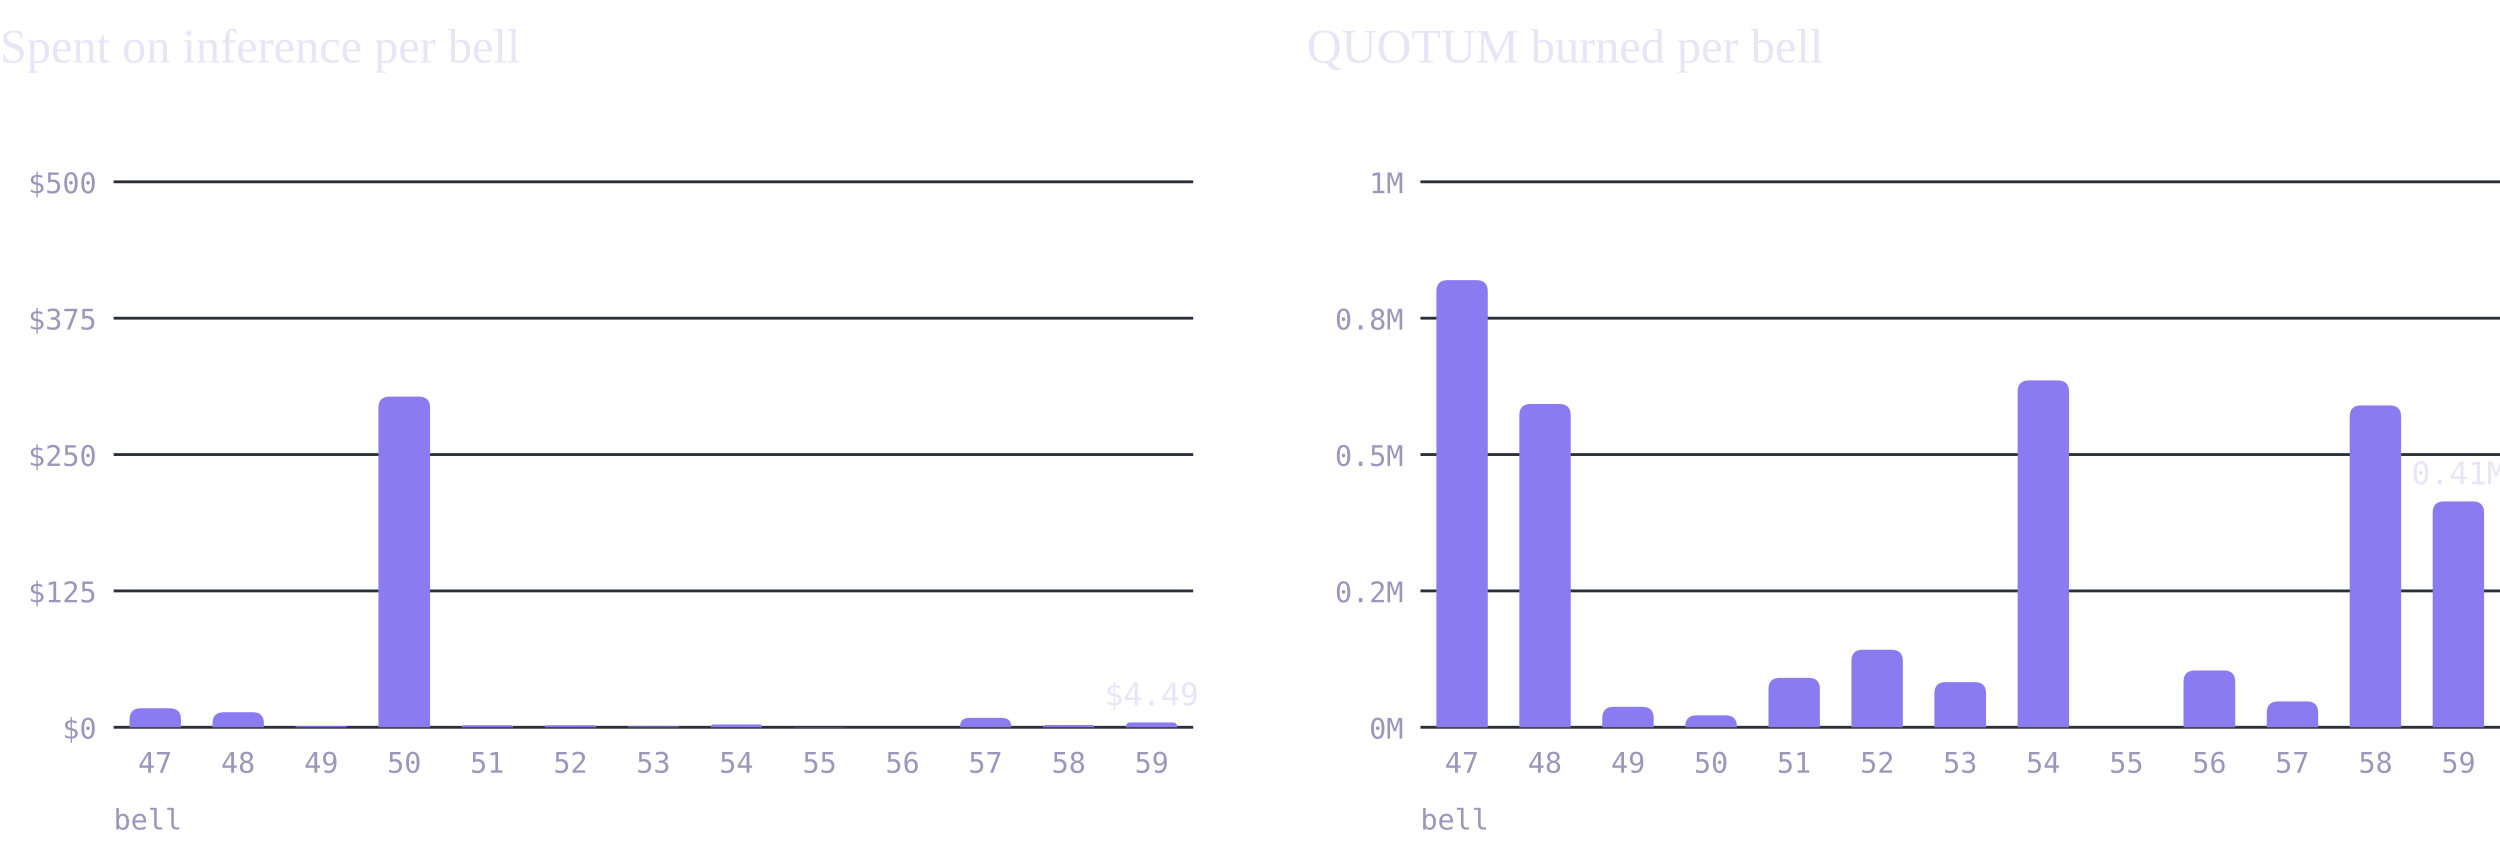
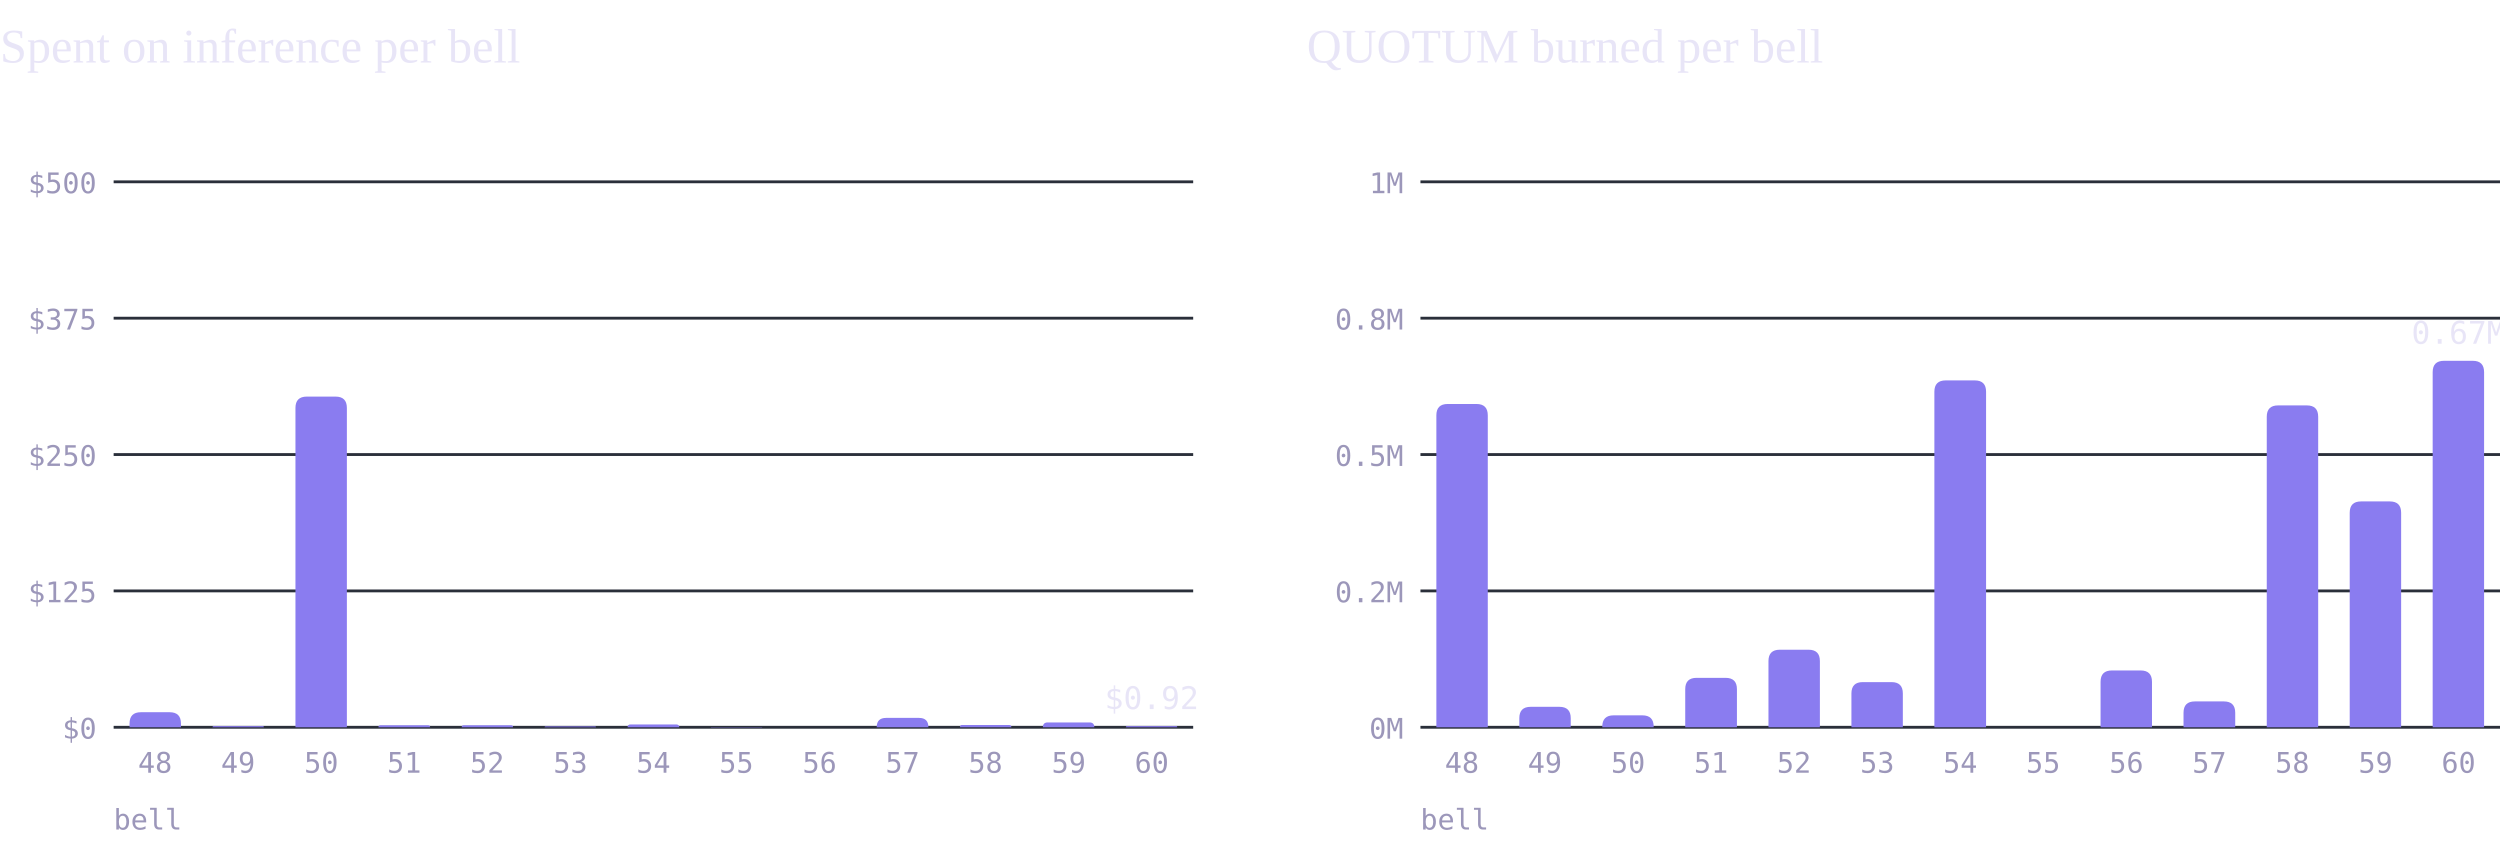
- <svg xmlns="http://www.w3.org/2000/svg" viewBox="0 0 880 300" width="880" height="300" role="img" aria-label="quotum bells 1 to 59: inference spent and QUOTUM burned per bell">
+ <svg xmlns="http://www.w3.org/2000/svg" viewBox="0 0 880 300" width="880" height="300" role="img" aria-label="quotum bells 1 to 60: inference spent and QUOTUM burned per bell">
  <text x="0" y="22" font-family="Georgia,'Times New Roman',serif" font-size="17" fill="#e8e5f7">Spent on inference per bell</text>
  <line x1="40" x2="420" y1="256.0" y2="256.0" stroke="#2a2f3a" stroke-width="1" />
  <text x="34" y="260.0" text-anchor="end" font-family="ui-monospace,SFMono-Regular,Menlo,monospace" font-size="10" fill="#9c97ba">$0</text>
  <line x1="40" x2="420" y1="208.0" y2="208.0" stroke="#2a2f3a" stroke-width="1" />
  <text x="34" y="212.0" text-anchor="end" font-family="ui-monospace,SFMono-Regular,Menlo,monospace" font-size="10" fill="#9c97ba">$125</text>
  <line x1="40" x2="420" y1="160.0" y2="160.0" stroke="#2a2f3a" stroke-width="1" />
  <text x="34" y="164.0" text-anchor="end" font-family="ui-monospace,SFMono-Regular,Menlo,monospace" font-size="10" fill="#9c97ba">$250</text>
  <line x1="40" x2="420" y1="112.0" y2="112.0" stroke="#2a2f3a" stroke-width="1" />
  <text x="34" y="116.0" text-anchor="end" font-family="ui-monospace,SFMono-Regular,Menlo,monospace" font-size="10" fill="#9c97ba">$375</text>
  <line x1="40" x2="420" y1="64.0" y2="64.0" stroke="#2a2f3a" stroke-width="1" />
  <text x="34" y="68.0" text-anchor="end" font-family="ui-monospace,SFMono-Regular,Menlo,monospace" font-size="10" fill="#9c97ba">$500</text>
-   <path d="M45.6,256.0 V253.3 Q45.6,249.3 49.6,249.3 H59.7 Q63.7,249.3 63.7,253.3 V256.0 Z" fill="#8a7cf0" />
-   <text x="54.6" y="272" text-anchor="middle" font-family="ui-monospace,SFMono-Regular,Menlo,monospace" font-size="10" fill="#9c97ba">47</text>
-   <path d="M74.8,256.0 V254.7 Q74.8,250.7 78.8,250.7 H88.9 Q92.9,250.7 92.9,254.7 V256.0 Z" fill="#8a7cf0" />
-   <text x="83.8" y="272" text-anchor="middle" font-family="ui-monospace,SFMono-Regular,Menlo,monospace" font-size="10" fill="#9c97ba">48</text>
-   <path d="M104.0,256.0 V256.0 Q104.0,255.6 104.4,255.6 H121.8 Q122.1,255.6 122.1,256.0 V256.0 Z" fill="#8a7cf0" />
-   <text x="113.1" y="272" text-anchor="middle" font-family="ui-monospace,SFMono-Regular,Menlo,monospace" font-size="10" fill="#9c97ba">49</text>
-   <path d="M133.2,256.0 V143.6 Q133.2,139.6 137.2,139.6 H147.4 Q151.4,139.6 151.4,143.6 V256.0 Z" fill="#8a7cf0" />
-   <text x="142.3" y="272" text-anchor="middle" font-family="ui-monospace,SFMono-Regular,Menlo,monospace" font-size="10" fill="#9c97ba">50</text>
+   <path d="M45.6,256.0 V254.7 Q45.6,250.7 49.6,250.7 H59.7 Q63.7,250.7 63.7,254.7 V256.0 Z" fill="#8a7cf0" />
+   <text x="54.6" y="272" text-anchor="middle" font-family="ui-monospace,SFMono-Regular,Menlo,monospace" font-size="10" fill="#9c97ba">48</text>
+   <path d="M74.8,256.0 V256.0 Q74.8,255.6 75.2,255.6 H92.5 Q92.9,255.6 92.9,256.0 V256.0 Z" fill="#8a7cf0" />
+   <text x="83.8" y="272" text-anchor="middle" font-family="ui-monospace,SFMono-Regular,Menlo,monospace" font-size="10" fill="#9c97ba">49</text>
+   <path d="M104.0,256.0 V143.6 Q104.0,139.6 108.0,139.6 H118.1 Q122.1,139.6 122.1,143.6 V256.0 Z" fill="#8a7cf0" />
+   <text x="113.1" y="272" text-anchor="middle" font-family="ui-monospace,SFMono-Regular,Menlo,monospace" font-size="10" fill="#9c97ba">50</text>
+   <path d="M133.2,256.0 V256.0 Q133.2,255.3 133.9,255.3 H150.7 Q151.4,255.3 151.4,256.0 V256.0 Z" fill="#8a7cf0" />
+   <text x="142.3" y="272" text-anchor="middle" font-family="ui-monospace,SFMono-Regular,Menlo,monospace" font-size="10" fill="#9c97ba">51</text>
  <path d="M162.5,256.0 V256.0 Q162.5,255.3 163.2,255.3 H179.9 Q180.6,255.3 180.6,256.0 V256.0 Z" fill="#8a7cf0" />
-   <text x="171.5" y="272" text-anchor="middle" font-family="ui-monospace,SFMono-Regular,Menlo,monospace" font-size="10" fill="#9c97ba">51</text>
-   <path d="M191.7,256.0 V256.0 Q191.7,255.3 192.4,255.3 H209.1 Q209.8,255.3 209.8,256.0 V256.0 Z" fill="#8a7cf0" />
-   <text x="200.8" y="272" text-anchor="middle" font-family="ui-monospace,SFMono-Regular,Menlo,monospace" font-size="10" fill="#9c97ba">52</text>
-   <path d="M220.9,256.0 V256.0 Q220.9,255.7 221.3,255.7 H238.7 Q239.1,255.7 239.1,256.0 V256.0 Z" fill="#8a7cf0" />
-   <text x="230.0" y="272" text-anchor="middle" font-family="ui-monospace,SFMono-Regular,Menlo,monospace" font-size="10" fill="#9c97ba">53</text>
-   <path d="M250.2,256.0 V256.0 Q250.2,255.0 251.2,255.0 H267.3 Q268.3,255.0 268.3,256.0 V256.0 Z" fill="#8a7cf0" />
-   <text x="259.2" y="272" text-anchor="middle" font-family="ui-monospace,SFMono-Regular,Menlo,monospace" font-size="10" fill="#9c97ba">54</text>
-   <path d="M279.4,256.0 V256.0 Q279.4,255.9 279.5,255.9 H297.4 Q297.5,255.9 297.5,256.0 V256.0 Z" fill="#8a7cf0" />
-   <text x="288.5" y="272" text-anchor="middle" font-family="ui-monospace,SFMono-Regular,Menlo,monospace" font-size="10" fill="#9c97ba">55</text>
-   <path d="M308.6,256.0 V256.0 Q308.6,256.0 308.7,256.0 H326.7 Q326.8,256.0 326.8,256.0 V256.0 Z" fill="#8a7cf0" />
-   <text x="317.7" y="272" text-anchor="middle" font-family="ui-monospace,SFMono-Regular,Menlo,monospace" font-size="10" fill="#9c97ba">56</text>
-   <path d="M337.9,256.0 V256.0 Q337.9,252.7 341.1,252.7 H352.7 Q356.0,252.7 356.0,256.0 V256.0 Z" fill="#8a7cf0" />
-   <text x="346.9" y="272" text-anchor="middle" font-family="ui-monospace,SFMono-Regular,Menlo,monospace" font-size="10" fill="#9c97ba">57</text>
-   <path d="M367.1,256.0 V256.0 Q367.1,255.2 367.9,255.2 H384.4 Q385.2,255.2 385.2,256.0 V256.0 Z" fill="#8a7cf0" />
-   <text x="376.2" y="272" text-anchor="middle" font-family="ui-monospace,SFMono-Regular,Menlo,monospace" font-size="10" fill="#9c97ba">58</text>
-   <path d="M396.3,256.0 V256.0 Q396.3,254.3 398.0,254.3 H412.7 Q414.4,254.3 414.4,256.0 V256.0 Z" fill="#8a7cf0" />
-   <text x="405.4" y="272" text-anchor="middle" font-family="ui-monospace,SFMono-Regular,Menlo,monospace" font-size="10" fill="#9c97ba">59</text>
-   <text x="405.4" y="248.3" text-anchor="middle" font-family="ui-monospace,SFMono-Regular,Menlo,monospace" font-size="11" fill="#e8e5f7">$4.49</text>
+   <text x="171.5" y="272" text-anchor="middle" font-family="ui-monospace,SFMono-Regular,Menlo,monospace" font-size="10" fill="#9c97ba">52</text>
+   <path d="M191.7,256.0 V256.0 Q191.7,255.7 192.0,255.7 H209.5 Q209.8,255.7 209.8,256.0 V256.0 Z" fill="#8a7cf0" />
+   <text x="200.8" y="272" text-anchor="middle" font-family="ui-monospace,SFMono-Regular,Menlo,monospace" font-size="10" fill="#9c97ba">53</text>
+   <path d="M220.9,256.0 V256.0 Q220.9,255.0 222.0,255.0 H238.0 Q239.1,255.0 239.1,256.0 V256.0 Z" fill="#8a7cf0" />
+   <text x="230.0" y="272" text-anchor="middle" font-family="ui-monospace,SFMono-Regular,Menlo,monospace" font-size="10" fill="#9c97ba">54</text>
+   <path d="M250.2,256.0 V256.0 Q250.2,255.9 250.3,255.9 H268.2 Q268.3,255.9 268.3,256.0 V256.0 Z" fill="#8a7cf0" />
+   <text x="259.2" y="272" text-anchor="middle" font-family="ui-monospace,SFMono-Regular,Menlo,monospace" font-size="10" fill="#9c97ba">55</text>
+   <path d="M279.4,256.0 V256.0 Q279.4,256.0 279.4,256.0 H297.5 Q297.5,256.0 297.5,256.0 V256.0 Z" fill="#8a7cf0" />
+   <text x="288.5" y="272" text-anchor="middle" font-family="ui-monospace,SFMono-Regular,Menlo,monospace" font-size="10" fill="#9c97ba">56</text>
+   <path d="M308.6,256.0 V256.0 Q308.6,252.7 311.9,252.7 H323.5 Q326.8,252.7 326.8,256.0 V256.0 Z" fill="#8a7cf0" />
+   <text x="317.7" y="272" text-anchor="middle" font-family="ui-monospace,SFMono-Regular,Menlo,monospace" font-size="10" fill="#9c97ba">57</text>
+   <path d="M337.9,256.0 V256.0 Q337.9,255.2 338.6,255.2 H355.2 Q356.0,255.2 356.0,256.0 V256.0 Z" fill="#8a7cf0" />
+   <text x="346.9" y="272" text-anchor="middle" font-family="ui-monospace,SFMono-Regular,Menlo,monospace" font-size="10" fill="#9c97ba">58</text>
+   <path d="M367.1,256.0 V256.0 Q367.1,254.3 368.8,254.3 H383.5 Q385.2,254.3 385.2,256.0 V256.0 Z" fill="#8a7cf0" />
+   <text x="376.2" y="272" text-anchor="middle" font-family="ui-monospace,SFMono-Regular,Menlo,monospace" font-size="10" fill="#9c97ba">59</text>
+   <path d="M396.3,256.0 V256.0 Q396.3,255.6 396.7,255.6 H414.1 Q414.4,255.6 414.4,256.0 V256.0 Z" fill="#8a7cf0" />
+   <text x="405.4" y="272" text-anchor="middle" font-family="ui-monospace,SFMono-Regular,Menlo,monospace" font-size="10" fill="#9c97ba">60</text>
+   <text x="405.4" y="249.6" text-anchor="middle" font-family="ui-monospace,SFMono-Regular,Menlo,monospace" font-size="11" fill="#e8e5f7">$0.92</text>
  <text x="40" y="292" font-family="ui-monospace,SFMono-Regular,Menlo,monospace" font-size="10" fill="#9c97ba">bell</text>
  <text x="460" y="22" font-family="Georgia,'Times New Roman',serif" font-size="17" fill="#e8e5f7">QUOTUM burned per bell</text>
  <line x1="500" x2="880" y1="256.0" y2="256.0" stroke="#2a2f3a" stroke-width="1" />
  <text x="494" y="260.0" text-anchor="end" font-family="ui-monospace,SFMono-Regular,Menlo,monospace" font-size="10" fill="#9c97ba">0M</text>
  <line x1="500" x2="880" y1="208.0" y2="208.0" stroke="#2a2f3a" stroke-width="1" />
  <text x="494" y="212.0" text-anchor="end" font-family="ui-monospace,SFMono-Regular,Menlo,monospace" font-size="10" fill="#9c97ba">0.2M</text>
  <line x1="500" x2="880" y1="160.0" y2="160.0" stroke="#2a2f3a" stroke-width="1" />
  <text x="494" y="164.0" text-anchor="end" font-family="ui-monospace,SFMono-Regular,Menlo,monospace" font-size="10" fill="#9c97ba">0.5M</text>
  <line x1="500" x2="880" y1="112.0" y2="112.0" stroke="#2a2f3a" stroke-width="1" />
  <text x="494" y="116.0" text-anchor="end" font-family="ui-monospace,SFMono-Regular,Menlo,monospace" font-size="10" fill="#9c97ba">0.8M</text>
  <line x1="500" x2="880" y1="64.0" y2="64.0" stroke="#2a2f3a" stroke-width="1" />
  <text x="494" y="68.0" text-anchor="end" font-family="ui-monospace,SFMono-Regular,Menlo,monospace" font-size="10" fill="#9c97ba">1M</text>
-   <path d="M505.6,256.0 V102.6 Q505.6,98.6 509.6,98.6 H519.7 Q523.7,98.6 523.7,102.6 V256.0 Z" fill="#8a7cf0" />
-   <text x="514.6" y="272" text-anchor="middle" font-family="ui-monospace,SFMono-Regular,Menlo,monospace" font-size="10" fill="#9c97ba">47</text>
-   <path d="M534.8,256.0 V146.2 Q534.8,142.2 538.8,142.2 H548.9 Q552.9,142.2 552.9,146.2 V256.0 Z" fill="#8a7cf0" />
-   <text x="543.8" y="272" text-anchor="middle" font-family="ui-monospace,SFMono-Regular,Menlo,monospace" font-size="10" fill="#9c97ba">48</text>
-   <path d="M564.0,256.0 V252.8 Q564.0,248.8 568.0,248.8 H578.1 Q582.1,248.8 582.1,252.8 V256.0 Z" fill="#8a7cf0" />
-   <text x="573.1" y="272" text-anchor="middle" font-family="ui-monospace,SFMono-Regular,Menlo,monospace" font-size="10" fill="#9c97ba">49</text>
-   <path d="M593.2,256.0 V255.8 Q593.2,251.8 597.2,251.8 H607.4 Q611.4,251.8 611.4,255.8 V256.0 Z" fill="#8a7cf0" />
-   <text x="602.3" y="272" text-anchor="middle" font-family="ui-monospace,SFMono-Regular,Menlo,monospace" font-size="10" fill="#9c97ba">50</text>
-   <path d="M622.5,256.0 V242.6 Q622.5,238.6 626.5,238.6 H636.6 Q640.6,238.6 640.6,242.6 V256.0 Z" fill="#8a7cf0" />
-   <text x="631.5" y="272" text-anchor="middle" font-family="ui-monospace,SFMono-Regular,Menlo,monospace" font-size="10" fill="#9c97ba">51</text>
-   <path d="M651.7,256.0 V232.7 Q651.7,228.7 655.7,228.7 H665.8 Q669.8,228.7 669.8,232.7 V256.0 Z" fill="#8a7cf0" />
-   <text x="660.8" y="272" text-anchor="middle" font-family="ui-monospace,SFMono-Regular,Menlo,monospace" font-size="10" fill="#9c97ba">52</text>
-   <path d="M680.9,256.0 V244.1 Q680.9,240.1 684.9,240.1 H695.1 Q699.1,240.1 699.1,244.1 V256.0 Z" fill="#8a7cf0" />
-   <text x="690.0" y="272" text-anchor="middle" font-family="ui-monospace,SFMono-Regular,Menlo,monospace" font-size="10" fill="#9c97ba">53</text>
-   <path d="M710.2,256.0 V137.9 Q710.2,133.9 714.2,133.9 H724.3 Q728.3,133.9 728.3,137.9 V256.0 Z" fill="#8a7cf0" />
-   <text x="719.2" y="272" text-anchor="middle" font-family="ui-monospace,SFMono-Regular,Menlo,monospace" font-size="10" fill="#9c97ba">54</text>
-   <text x="748.5" y="272" text-anchor="middle" font-family="ui-monospace,SFMono-Regular,Menlo,monospace" font-size="10" fill="#9c97ba">55</text>
-   <path d="M768.6,256.0 V240.0 Q768.6,236.0 772.6,236.0 H782.8 Q786.8,236.0 786.8,240.0 V256.0 Z" fill="#8a7cf0" />
-   <text x="777.7" y="272" text-anchor="middle" font-family="ui-monospace,SFMono-Regular,Menlo,monospace" font-size="10" fill="#9c97ba">56</text>
-   <path d="M797.9,256.0 V250.9 Q797.9,246.9 801.9,246.9 H812.0 Q816.0,246.9 816.0,250.9 V256.0 Z" fill="#8a7cf0" />
-   <text x="806.9" y="272" text-anchor="middle" font-family="ui-monospace,SFMono-Regular,Menlo,monospace" font-size="10" fill="#9c97ba">57</text>
-   <path d="M827.1,256.0 V146.7 Q827.1,142.7 831.1,142.7 H841.2 Q845.2,142.7 845.2,146.7 V256.0 Z" fill="#8a7cf0" />
-   <text x="836.2" y="272" text-anchor="middle" font-family="ui-monospace,SFMono-Regular,Menlo,monospace" font-size="10" fill="#9c97ba">58</text>
-   <path d="M856.3,256.0 V180.5 Q856.3,176.5 860.3,176.5 H870.4 Q874.4,176.5 874.4,180.5 V256.0 Z" fill="#8a7cf0" />
-   <text x="865.4" y="272" text-anchor="middle" font-family="ui-monospace,SFMono-Regular,Menlo,monospace" font-size="10" fill="#9c97ba">59</text>
-   <text x="865.4" y="170.5" text-anchor="middle" font-family="ui-monospace,SFMono-Regular,Menlo,monospace" font-size="11" fill="#e8e5f7">0.41M</text>
+   <path d="M505.6,256.0 V146.2 Q505.6,142.2 509.6,142.2 H519.7 Q523.7,142.2 523.7,146.2 V256.0 Z" fill="#8a7cf0" />
+   <text x="514.6" y="272" text-anchor="middle" font-family="ui-monospace,SFMono-Regular,Menlo,monospace" font-size="10" fill="#9c97ba">48</text>
+   <path d="M534.8,256.0 V252.8 Q534.8,248.8 538.8,248.8 H548.9 Q552.9,248.8 552.9,252.8 V256.0 Z" fill="#8a7cf0" />
+   <text x="543.8" y="272" text-anchor="middle" font-family="ui-monospace,SFMono-Regular,Menlo,monospace" font-size="10" fill="#9c97ba">49</text>
+   <path d="M564.0,256.0 V255.8 Q564.0,251.8 568.0,251.8 H578.1 Q582.1,251.8 582.1,255.8 V256.0 Z" fill="#8a7cf0" />
+   <text x="573.1" y="272" text-anchor="middle" font-family="ui-monospace,SFMono-Regular,Menlo,monospace" font-size="10" fill="#9c97ba">50</text>
+   <path d="M593.2,256.0 V242.6 Q593.2,238.6 597.2,238.6 H607.4 Q611.4,238.6 611.4,242.6 V256.0 Z" fill="#8a7cf0" />
+   <text x="602.3" y="272" text-anchor="middle" font-family="ui-monospace,SFMono-Regular,Menlo,monospace" font-size="10" fill="#9c97ba">51</text>
+   <path d="M622.5,256.0 V232.7 Q622.5,228.7 626.5,228.7 H636.6 Q640.6,228.7 640.6,232.7 V256.0 Z" fill="#8a7cf0" />
+   <text x="631.5" y="272" text-anchor="middle" font-family="ui-monospace,SFMono-Regular,Menlo,monospace" font-size="10" fill="#9c97ba">52</text>
+   <path d="M651.7,256.0 V244.1 Q651.7,240.1 655.7,240.1 H665.8 Q669.8,240.1 669.8,244.1 V256.0 Z" fill="#8a7cf0" />
+   <text x="660.8" y="272" text-anchor="middle" font-family="ui-monospace,SFMono-Regular,Menlo,monospace" font-size="10" fill="#9c97ba">53</text>
+   <path d="M680.9,256.0 V137.9 Q680.9,133.9 684.9,133.9 H695.1 Q699.1,133.9 699.1,137.9 V256.0 Z" fill="#8a7cf0" />
+   <text x="690.0" y="272" text-anchor="middle" font-family="ui-monospace,SFMono-Regular,Menlo,monospace" font-size="10" fill="#9c97ba">54</text>
+   <text x="719.2" y="272" text-anchor="middle" font-family="ui-monospace,SFMono-Regular,Menlo,monospace" font-size="10" fill="#9c97ba">55</text>
+   <path d="M739.4,256.0 V240.0 Q739.4,236.0 743.4,236.0 H753.5 Q757.5,236.0 757.5,240.0 V256.0 Z" fill="#8a7cf0" />
+   <text x="748.5" y="272" text-anchor="middle" font-family="ui-monospace,SFMono-Regular,Menlo,monospace" font-size="10" fill="#9c97ba">56</text>
+   <path d="M768.6,256.0 V250.9 Q768.6,246.9 772.6,246.9 H782.8 Q786.8,246.9 786.8,250.9 V256.0 Z" fill="#8a7cf0" />
+   <text x="777.7" y="272" text-anchor="middle" font-family="ui-monospace,SFMono-Regular,Menlo,monospace" font-size="10" fill="#9c97ba">57</text>
+   <path d="M797.9,256.0 V146.7 Q797.9,142.7 801.9,142.7 H812.0 Q816.0,142.7 816.0,146.7 V256.0 Z" fill="#8a7cf0" />
+   <text x="806.9" y="272" text-anchor="middle" font-family="ui-monospace,SFMono-Regular,Menlo,monospace" font-size="10" fill="#9c97ba">58</text>
+   <path d="M827.1,256.0 V180.5 Q827.1,176.5 831.1,176.5 H841.2 Q845.2,176.5 845.2,180.5 V256.0 Z" fill="#8a7cf0" />
+   <text x="836.2" y="272" text-anchor="middle" font-family="ui-monospace,SFMono-Regular,Menlo,monospace" font-size="10" fill="#9c97ba">59</text>
+   <path d="M856.3,256.0 V131.0 Q856.3,127.0 860.3,127.0 H870.4 Q874.4,127.0 874.4,131.0 V256.0 Z" fill="#8a7cf0" />
+   <text x="865.4" y="272" text-anchor="middle" font-family="ui-monospace,SFMono-Regular,Menlo,monospace" font-size="10" fill="#9c97ba">60</text>
+   <text x="865.4" y="121.0" text-anchor="middle" font-family="ui-monospace,SFMono-Regular,Menlo,monospace" font-size="11" fill="#e8e5f7">0.67M</text>
  <text x="500" y="292" font-family="ui-monospace,SFMono-Regular,Menlo,monospace" font-size="10" fill="#9c97ba">bell</text>
</svg>
